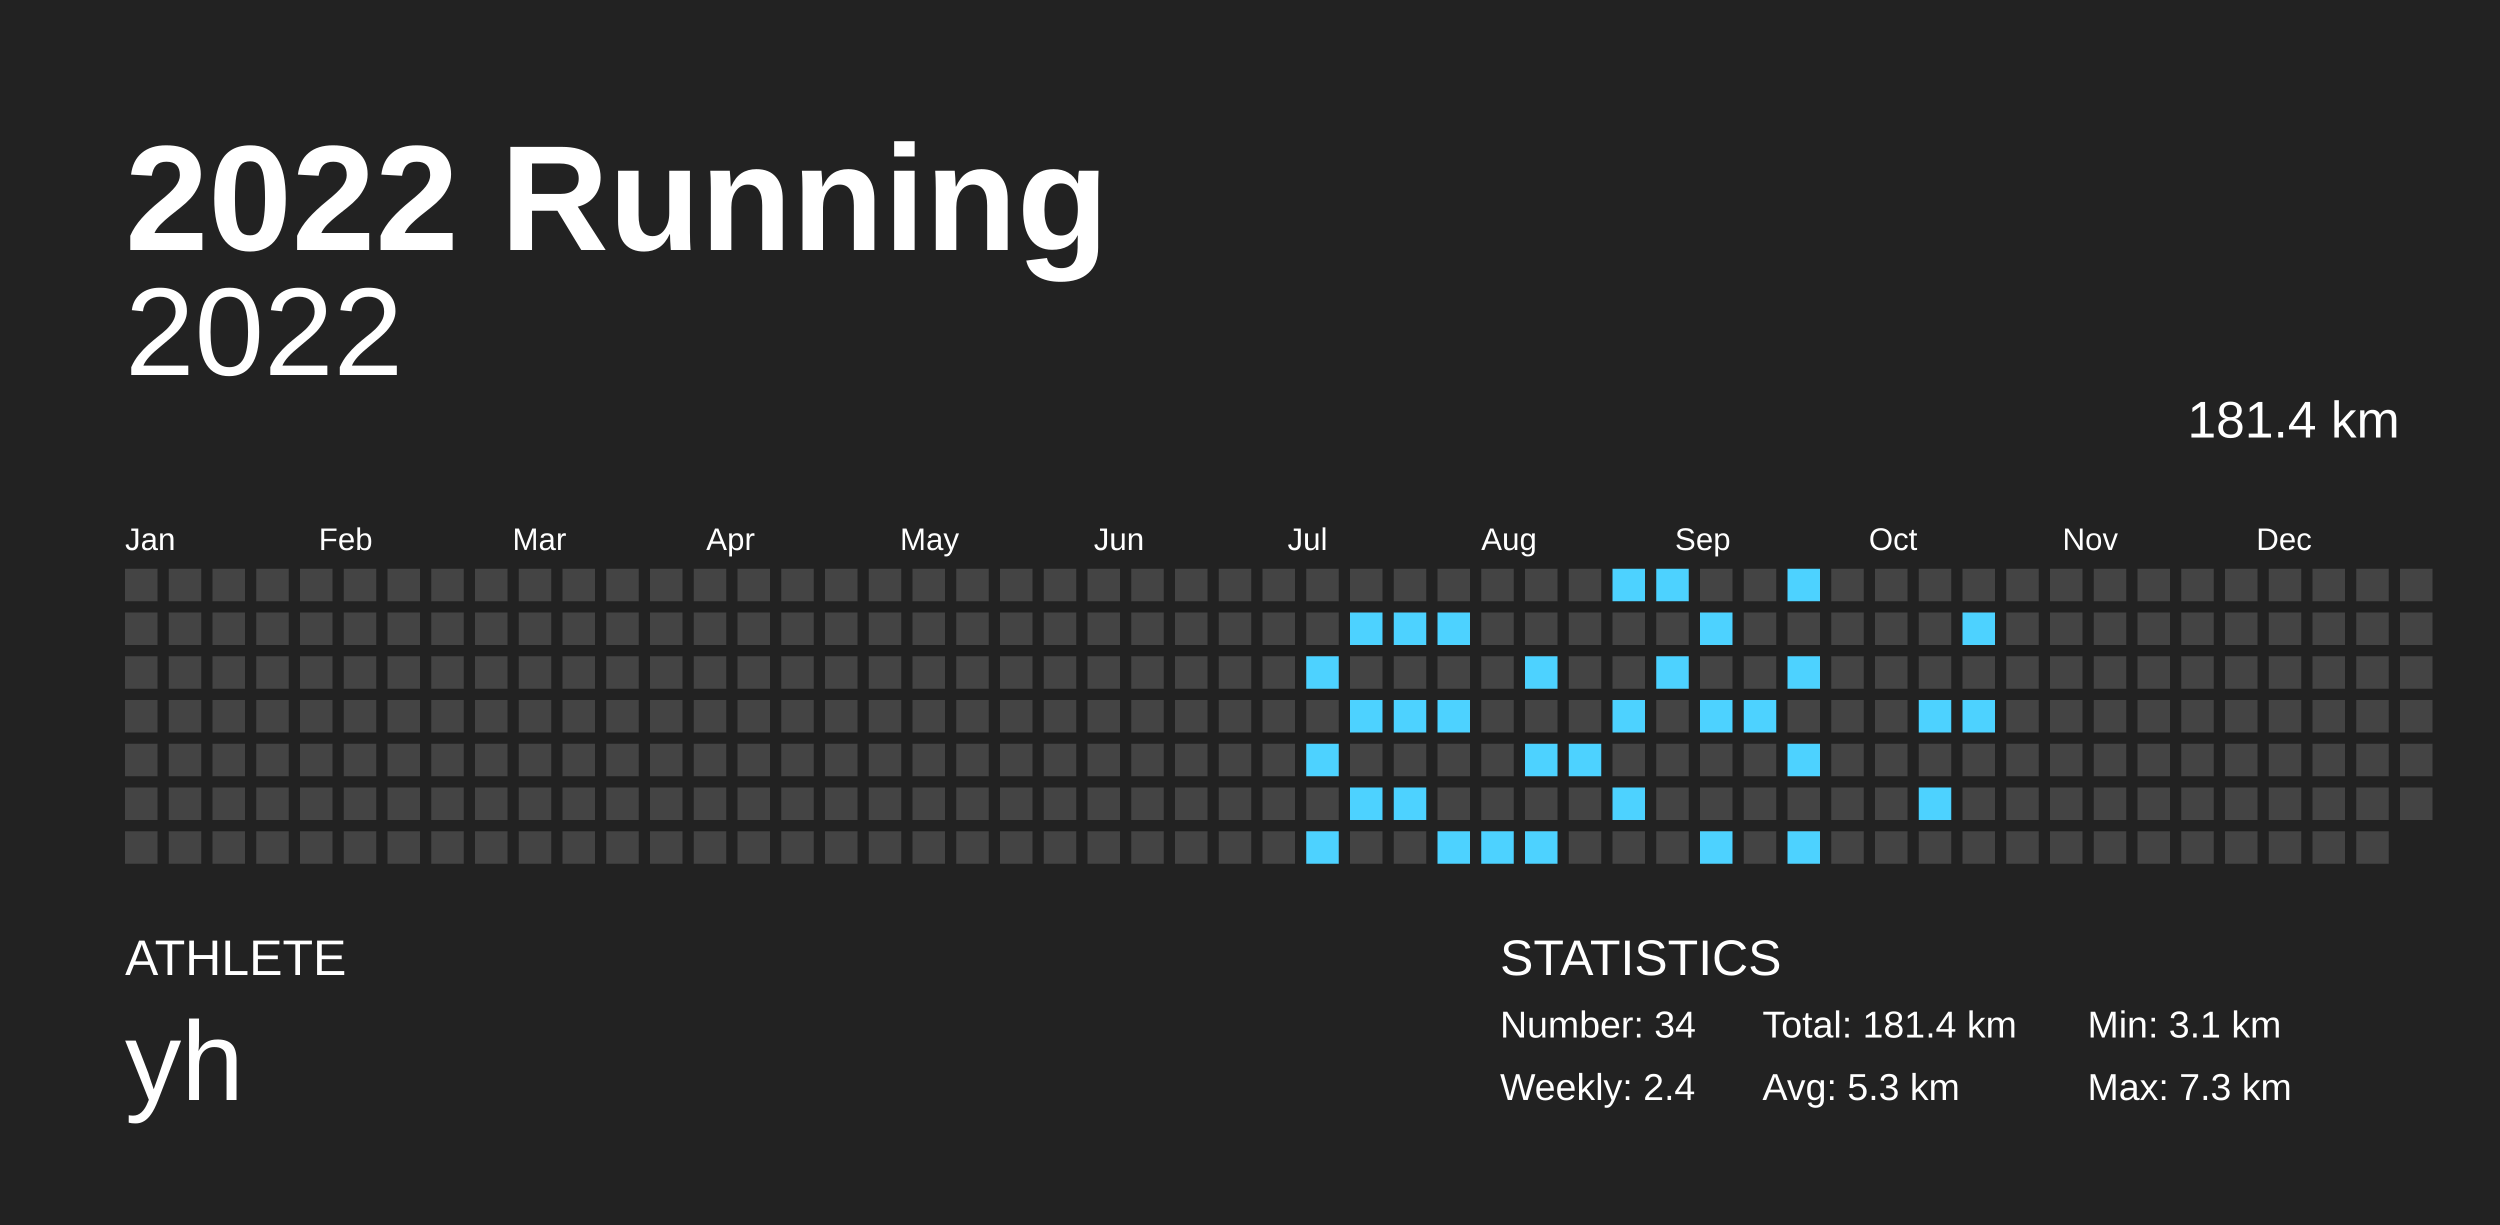
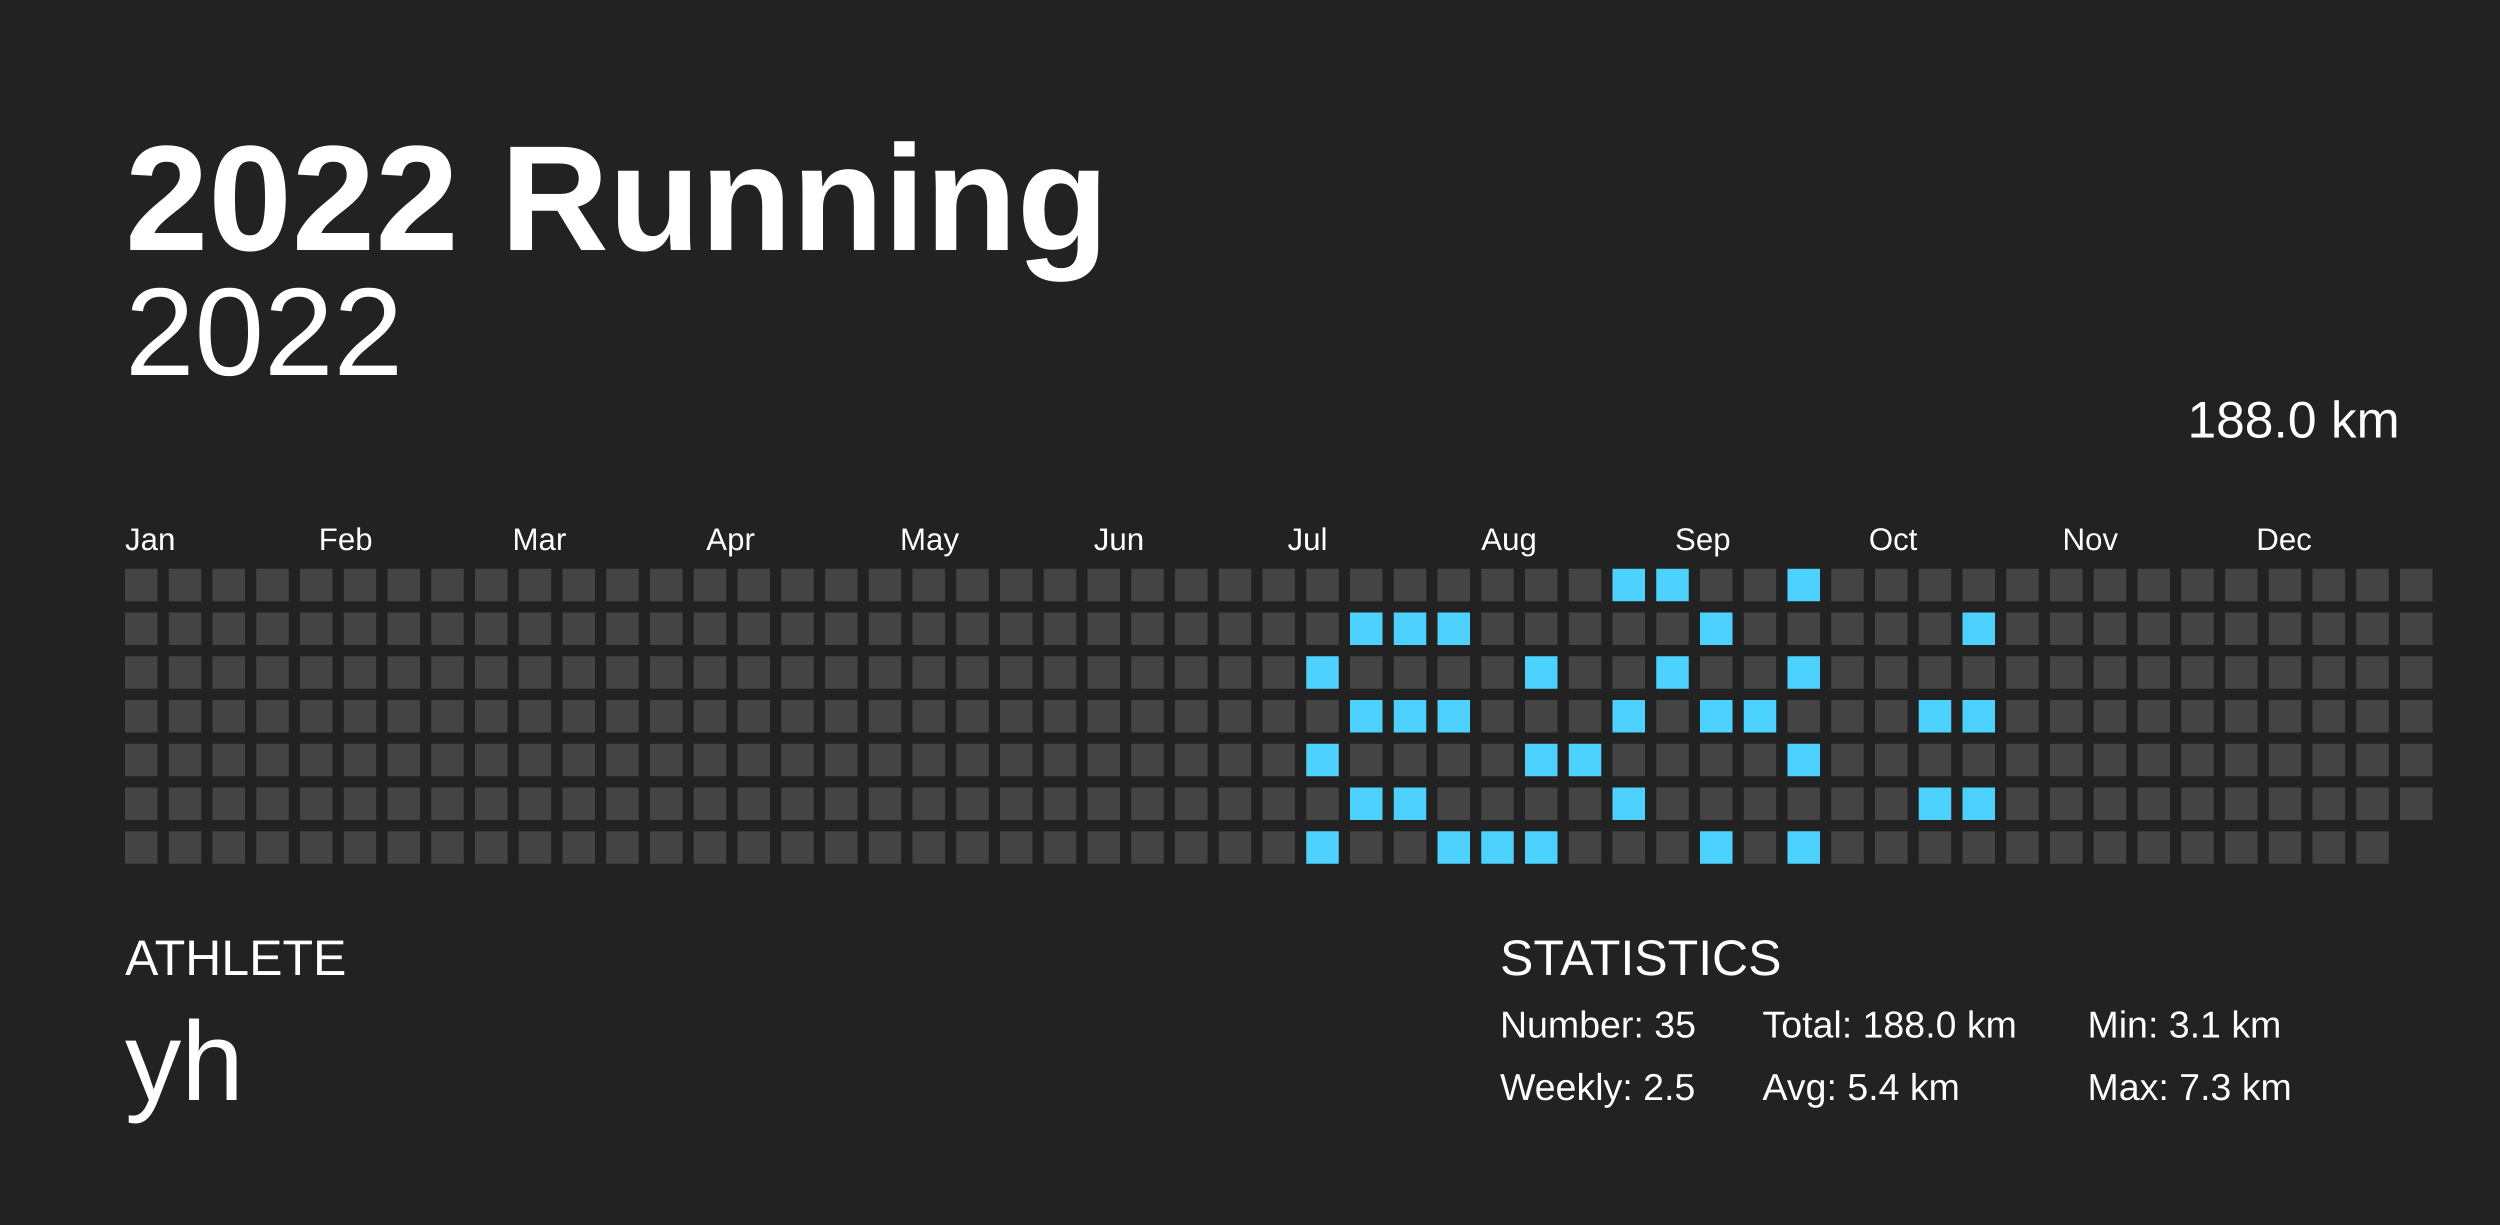
<svg xmlns="http://www.w3.org/2000/svg" baseProfile="full" height="98mm" version="1.1" viewBox="0,0,200,98" width="200mm">
  <defs />
  <rect fill="#222222" height="98" width="200" x="0" y="0" />
  <text fill="#FFFFFF" style="font-size:12px; font-family:Arial; font-weight:bold;" x="10" y="20">2022 Running</text>
  <text fill="#FFFFFF" style="font-size:4px; font-family:Arial" x="10" y="78">ATHLETE</text>
  <text fill="#FFFFFF" style="font-size:9px; font-family:Arial" x="10" y="88">yh</text>
  <text fill="#FFFFFF" style="font-size:4px; font-family:Arial" x="120" y="78">STATISTICS</text>
-   <text fill="#FFFFFF" style="font-size:3px; font-family:Arial" x="120" y="83">Number: 34</text>
-   <text fill="#FFFFFF" style="font-size:3px; font-family:Arial" x="120" y="88">Weekly: 2.4</text>
-   <text fill="#FFFFFF" style="font-size:3px; font-family:Arial" x="141" y="83">Total: 181.4 km</text>
-   <text fill="#FFFFFF" style="font-size:3px; font-family:Arial" x="141" y="88">Avg: 5.3 km</text>
+   <text fill="#FFFFFF" style="font-size:3px; font-family:Arial" x="120" y="83">Number: 35</text>
+   <text fill="#FFFFFF" style="font-size:3px; font-family:Arial" x="120" y="88">Weekly: 2.5</text>
+   <text fill="#FFFFFF" style="font-size:3px; font-family:Arial" x="141" y="83">Total: 188.0 km</text>
+   <text fill="#FFFFFF" style="font-size:3px; font-family:Arial" x="141" y="88">Avg: 5.4 km</text>
  <text fill="#FFFFFF" style="font-size:3px; font-family:Arial" x="167" y="83">Min: 3.1 km</text>
  <text fill="#FFFFFF" style="font-size:3px; font-family:Arial" x="167" y="88">Max: 7.3 km</text>
  <text alignment-baseline="hanging" fill="#FFFFFF" style="font-size:10.0px; font-family:Arial;" x="10" y="30">2022</text>
-   <text alignment-baseline="hanging" fill="#FFFFFF" style="font-size:4.125px; font-family:Arial;" x="175" y="35">181.4 km</text>
+   <text alignment-baseline="hanging" fill="#FFFFFF" style="font-size:4.125px; font-family:Arial;" x="175" y="35">188.0 km</text>
  <text fill="#FFFFFF" style="font-size:2.5px; font-family:Arial" x="10.0" y="44">Jan</text>
  <text fill="#FFFFFF" style="font-size:2.5px; font-family:Arial" x="25.5" y="44">Feb</text>
  <text fill="#FFFFFF" style="font-size:2.5px; font-family:Arial" x="41.0" y="44">Mar</text>
  <text fill="#FFFFFF" style="font-size:2.5px; font-family:Arial" x="56.5" y="44">Apr</text>
  <text fill="#FFFFFF" style="font-size:2.5px; font-family:Arial" x="72.0" y="44">May</text>
  <text fill="#FFFFFF" style="font-size:2.5px; font-family:Arial" x="87.5" y="44">Jun</text>
  <text fill="#FFFFFF" style="font-size:2.5px; font-family:Arial" x="103.0" y="44">Jul</text>
  <text fill="#FFFFFF" style="font-size:2.5px; font-family:Arial" x="118.5" y="44">Aug</text>
  <text fill="#FFFFFF" style="font-size:2.5px; font-family:Arial" x="134.0" y="44">Sep</text>
  <text fill="#FFFFFF" style="font-size:2.5px; font-family:Arial" x="149.5" y="44">Oct</text>
  <text fill="#FFFFFF" style="font-size:2.5px; font-family:Arial" x="165.0" y="44">Nov</text>
  <text fill="#FFFFFF" style="font-size:2.5px; font-family:Arial" x="180.5" y="44">Dec</text>
  <rect fill="#444444" height="2.6" width="2.6" x="10.0" y="45.5" />
  <rect fill="#444444" height="2.6" width="2.6" x="10.0" y="49.0" />
  <rect fill="#444444" height="2.6" width="2.6" x="10.0" y="52.5" />
  <rect fill="#444444" height="2.6" width="2.6" x="10.0" y="56.0" />
  <rect fill="#444444" height="2.6" width="2.6" x="10.0" y="59.5" />
  <rect fill="#444444" height="2.6" width="2.6" x="10.0" y="63.0" />
  <rect fill="#444444" height="2.6" width="2.6" x="10.0" y="66.5" />
  <rect fill="#444444" height="2.6" width="2.6" x="13.5" y="45.5" />
  <rect fill="#444444" height="2.6" width="2.6" x="13.5" y="49.0" />
  <rect fill="#444444" height="2.6" width="2.6" x="13.5" y="52.5" />
  <rect fill="#444444" height="2.6" width="2.6" x="13.5" y="56.0" />
  <rect fill="#444444" height="2.6" width="2.6" x="13.5" y="59.5" />
  <rect fill="#444444" height="2.6" width="2.6" x="13.5" y="63.0" />
  <rect fill="#444444" height="2.6" width="2.6" x="13.5" y="66.5" />
  <rect fill="#444444" height="2.6" width="2.6" x="17.0" y="45.5" />
  <rect fill="#444444" height="2.6" width="2.6" x="17.0" y="49.0" />
  <rect fill="#444444" height="2.6" width="2.6" x="17.0" y="52.5" />
  <rect fill="#444444" height="2.6" width="2.6" x="17.0" y="56.0" />
  <rect fill="#444444" height="2.6" width="2.6" x="17.0" y="59.5" />
  <rect fill="#444444" height="2.6" width="2.6" x="17.0" y="63.0" />
  <rect fill="#444444" height="2.6" width="2.6" x="17.0" y="66.5" />
  <rect fill="#444444" height="2.6" width="2.6" x="20.5" y="45.5" />
  <rect fill="#444444" height="2.6" width="2.6" x="20.5" y="49.0" />
  <rect fill="#444444" height="2.6" width="2.6" x="20.5" y="52.5" />
  <rect fill="#444444" height="2.6" width="2.6" x="20.5" y="56.0" />
  <rect fill="#444444" height="2.6" width="2.6" x="20.5" y="59.5" />
  <rect fill="#444444" height="2.6" width="2.6" x="20.5" y="63.0" />
  <rect fill="#444444" height="2.6" width="2.6" x="20.5" y="66.5" />
  <rect fill="#444444" height="2.6" width="2.6" x="24.0" y="45.5" />
  <rect fill="#444444" height="2.6" width="2.6" x="24.0" y="49.0" />
  <rect fill="#444444" height="2.6" width="2.6" x="24.0" y="52.5" />
  <rect fill="#444444" height="2.6" width="2.6" x="24.0" y="56.0" />
  <rect fill="#444444" height="2.6" width="2.6" x="24.0" y="59.5" />
  <rect fill="#444444" height="2.6" width="2.6" x="24.0" y="63.0" />
  <rect fill="#444444" height="2.6" width="2.6" x="24.0" y="66.5" />
  <rect fill="#444444" height="2.6" width="2.6" x="27.5" y="45.5" />
  <rect fill="#444444" height="2.6" width="2.6" x="27.5" y="49.0" />
  <rect fill="#444444" height="2.6" width="2.6" x="27.5" y="52.5" />
  <rect fill="#444444" height="2.6" width="2.6" x="27.5" y="56.0" />
  <rect fill="#444444" height="2.6" width="2.6" x="27.5" y="59.5" />
  <rect fill="#444444" height="2.6" width="2.6" x="27.5" y="63.0" />
  <rect fill="#444444" height="2.6" width="2.6" x="27.5" y="66.5" />
  <rect fill="#444444" height="2.6" width="2.6" x="31.0" y="45.5" />
  <rect fill="#444444" height="2.6" width="2.6" x="31.0" y="49.0" />
  <rect fill="#444444" height="2.6" width="2.6" x="31.0" y="52.5" />
  <rect fill="#444444" height="2.6" width="2.6" x="31.0" y="56.0" />
  <rect fill="#444444" height="2.6" width="2.6" x="31.0" y="59.5" />
  <rect fill="#444444" height="2.6" width="2.6" x="31.0" y="63.0" />
  <rect fill="#444444" height="2.6" width="2.6" x="31.0" y="66.5" />
  <rect fill="#444444" height="2.6" width="2.6" x="34.5" y="45.5" />
  <rect fill="#444444" height="2.6" width="2.6" x="34.5" y="49.0" />
  <rect fill="#444444" height="2.6" width="2.6" x="34.5" y="52.5" />
  <rect fill="#444444" height="2.6" width="2.6" x="34.5" y="56.0" />
  <rect fill="#444444" height="2.6" width="2.6" x="34.5" y="59.5" />
  <rect fill="#444444" height="2.6" width="2.6" x="34.5" y="63.0" />
  <rect fill="#444444" height="2.6" width="2.6" x="34.5" y="66.5" />
  <rect fill="#444444" height="2.6" width="2.6" x="38.0" y="45.5" />
  <rect fill="#444444" height="2.6" width="2.6" x="38.0" y="49.0" />
  <rect fill="#444444" height="2.6" width="2.6" x="38.0" y="52.5" />
  <rect fill="#444444" height="2.6" width="2.6" x="38.0" y="56.0" />
  <rect fill="#444444" height="2.6" width="2.6" x="38.0" y="59.5" />
  <rect fill="#444444" height="2.6" width="2.6" x="38.0" y="63.0" />
  <rect fill="#444444" height="2.6" width="2.6" x="38.0" y="66.5" />
  <rect fill="#444444" height="2.6" width="2.6" x="41.5" y="45.5" />
  <rect fill="#444444" height="2.6" width="2.6" x="41.5" y="49.0" />
  <rect fill="#444444" height="2.6" width="2.6" x="41.5" y="52.5" />
  <rect fill="#444444" height="2.6" width="2.6" x="41.5" y="56.0" />
  <rect fill="#444444" height="2.6" width="2.6" x="41.5" y="59.5" />
  <rect fill="#444444" height="2.6" width="2.6" x="41.5" y="63.0" />
  <rect fill="#444444" height="2.6" width="2.6" x="41.5" y="66.5" />
  <rect fill="#444444" height="2.6" width="2.6" x="45.0" y="45.5" />
  <rect fill="#444444" height="2.6" width="2.6" x="45.0" y="49.0" />
  <rect fill="#444444" height="2.6" width="2.6" x="45.0" y="52.5" />
  <rect fill="#444444" height="2.6" width="2.6" x="45.0" y="56.0" />
  <rect fill="#444444" height="2.6" width="2.6" x="45.0" y="59.5" />
  <rect fill="#444444" height="2.6" width="2.6" x="45.0" y="63.0" />
  <rect fill="#444444" height="2.6" width="2.6" x="45.0" y="66.5" />
  <rect fill="#444444" height="2.6" width="2.6" x="48.5" y="45.5" />
  <rect fill="#444444" height="2.6" width="2.6" x="48.5" y="49.0" />
  <rect fill="#444444" height="2.6" width="2.6" x="48.5" y="52.5" />
  <rect fill="#444444" height="2.6" width="2.6" x="48.5" y="56.0" />
  <rect fill="#444444" height="2.6" width="2.6" x="48.5" y="59.5" />
  <rect fill="#444444" height="2.6" width="2.6" x="48.5" y="63.0" />
  <rect fill="#444444" height="2.6" width="2.6" x="48.5" y="66.5" />
  <rect fill="#444444" height="2.6" width="2.6" x="52.0" y="45.5" />
  <rect fill="#444444" height="2.6" width="2.6" x="52.0" y="49.0" />
  <rect fill="#444444" height="2.6" width="2.6" x="52.0" y="52.5" />
  <rect fill="#444444" height="2.6" width="2.6" x="52.0" y="56.0" />
  <rect fill="#444444" height="2.6" width="2.6" x="52.0" y="59.5" />
  <rect fill="#444444" height="2.6" width="2.6" x="52.0" y="63.0" />
  <rect fill="#444444" height="2.6" width="2.6" x="52.0" y="66.5" />
  <rect fill="#444444" height="2.6" width="2.6" x="55.5" y="45.5" />
  <rect fill="#444444" height="2.6" width="2.6" x="55.5" y="49.0" />
  <rect fill="#444444" height="2.6" width="2.6" x="55.5" y="52.5" />
  <rect fill="#444444" height="2.6" width="2.6" x="55.5" y="56.0" />
  <rect fill="#444444" height="2.6" width="2.6" x="55.5" y="59.5" />
  <rect fill="#444444" height="2.6" width="2.6" x="55.5" y="63.0" />
  <rect fill="#444444" height="2.6" width="2.6" x="55.5" y="66.5" />
  <rect fill="#444444" height="2.6" width="2.6" x="59.0" y="45.5" />
  <rect fill="#444444" height="2.6" width="2.6" x="59.0" y="49.0" />
  <rect fill="#444444" height="2.6" width="2.6" x="59.0" y="52.5" />
  <rect fill="#444444" height="2.6" width="2.6" x="59.0" y="56.0" />
  <rect fill="#444444" height="2.6" width="2.6" x="59.0" y="59.5" />
  <rect fill="#444444" height="2.6" width="2.6" x="59.0" y="63.0" />
  <rect fill="#444444" height="2.6" width="2.6" x="59.0" y="66.5" />
  <rect fill="#444444" height="2.6" width="2.6" x="62.5" y="45.5" />
  <rect fill="#444444" height="2.6" width="2.6" x="62.5" y="49.0" />
  <rect fill="#444444" height="2.6" width="2.6" x="62.5" y="52.5" />
  <rect fill="#444444" height="2.6" width="2.6" x="62.5" y="56.0" />
  <rect fill="#444444" height="2.6" width="2.6" x="62.5" y="59.5" />
  <rect fill="#444444" height="2.6" width="2.6" x="62.5" y="63.0" />
  <rect fill="#444444" height="2.6" width="2.6" x="62.5" y="66.5" />
  <rect fill="#444444" height="2.6" width="2.6" x="66.0" y="45.5" />
  <rect fill="#444444" height="2.6" width="2.6" x="66.0" y="49.0" />
  <rect fill="#444444" height="2.6" width="2.6" x="66.0" y="52.5" />
  <rect fill="#444444" height="2.6" width="2.6" x="66.0" y="56.0" />
  <rect fill="#444444" height="2.6" width="2.6" x="66.0" y="59.5" />
  <rect fill="#444444" height="2.6" width="2.6" x="66.0" y="63.0" />
  <rect fill="#444444" height="2.6" width="2.6" x="66.0" y="66.5" />
  <rect fill="#444444" height="2.6" width="2.6" x="69.5" y="45.5" />
  <rect fill="#444444" height="2.6" width="2.6" x="69.5" y="49.0" />
  <rect fill="#444444" height="2.6" width="2.6" x="69.5" y="52.5" />
  <rect fill="#444444" height="2.6" width="2.6" x="69.5" y="56.0" />
  <rect fill="#444444" height="2.6" width="2.6" x="69.5" y="59.5" />
  <rect fill="#444444" height="2.6" width="2.6" x="69.5" y="63.0" />
  <rect fill="#444444" height="2.6" width="2.6" x="69.5" y="66.5" />
  <rect fill="#444444" height="2.6" width="2.6" x="73.0" y="45.5" />
  <rect fill="#444444" height="2.6" width="2.6" x="73.0" y="49.0" />
  <rect fill="#444444" height="2.6" width="2.6" x="73.0" y="52.5" />
  <rect fill="#444444" height="2.6" width="2.6" x="73.0" y="56.0" />
  <rect fill="#444444" height="2.6" width="2.6" x="73.0" y="59.5" />
  <rect fill="#444444" height="2.6" width="2.6" x="73.0" y="63.0" />
  <rect fill="#444444" height="2.6" width="2.6" x="73.0" y="66.5" />
  <rect fill="#444444" height="2.6" width="2.6" x="76.5" y="45.5" />
  <rect fill="#444444" height="2.6" width="2.6" x="76.5" y="49.0" />
  <rect fill="#444444" height="2.6" width="2.6" x="76.5" y="52.5" />
  <rect fill="#444444" height="2.6" width="2.6" x="76.5" y="56.0" />
  <rect fill="#444444" height="2.6" width="2.6" x="76.5" y="59.5" />
  <rect fill="#444444" height="2.6" width="2.6" x="76.5" y="63.0" />
  <rect fill="#444444" height="2.6" width="2.6" x="76.5" y="66.5" />
  <rect fill="#444444" height="2.6" width="2.6" x="80.0" y="45.5" />
  <rect fill="#444444" height="2.6" width="2.6" x="80.0" y="49.0" />
  <rect fill="#444444" height="2.6" width="2.6" x="80.0" y="52.5" />
  <rect fill="#444444" height="2.6" width="2.6" x="80.0" y="56.0" />
  <rect fill="#444444" height="2.6" width="2.6" x="80.0" y="59.5" />
  <rect fill="#444444" height="2.6" width="2.6" x="80.0" y="63.0" />
  <rect fill="#444444" height="2.6" width="2.6" x="80.0" y="66.5" />
  <rect fill="#444444" height="2.6" width="2.6" x="83.5" y="45.5" />
  <rect fill="#444444" height="2.6" width="2.6" x="83.5" y="49.0" />
  <rect fill="#444444" height="2.6" width="2.6" x="83.5" y="52.5" />
  <rect fill="#444444" height="2.6" width="2.6" x="83.5" y="56.0" />
  <rect fill="#444444" height="2.6" width="2.6" x="83.5" y="59.5" />
  <rect fill="#444444" height="2.6" width="2.6" x="83.5" y="63.0" />
  <rect fill="#444444" height="2.6" width="2.6" x="83.5" y="66.5" />
  <rect fill="#444444" height="2.6" width="2.6" x="87.0" y="45.5" />
  <rect fill="#444444" height="2.6" width="2.6" x="87.0" y="49.0" />
  <rect fill="#444444" height="2.6" width="2.6" x="87.0" y="52.5" />
  <rect fill="#444444" height="2.6" width="2.6" x="87.0" y="56.0" />
  <rect fill="#444444" height="2.6" width="2.6" x="87.0" y="59.5" />
  <rect fill="#444444" height="2.6" width="2.6" x="87.0" y="63.0" />
  <rect fill="#444444" height="2.6" width="2.6" x="87.0" y="66.5" />
  <rect fill="#444444" height="2.6" width="2.6" x="90.5" y="45.5" />
  <rect fill="#444444" height="2.6" width="2.6" x="90.5" y="49.0" />
  <rect fill="#444444" height="2.6" width="2.6" x="90.5" y="52.5" />
  <rect fill="#444444" height="2.6" width="2.6" x="90.5" y="56.0" />
  <rect fill="#444444" height="2.6" width="2.6" x="90.5" y="59.5" />
  <rect fill="#444444" height="2.6" width="2.6" x="90.5" y="63.0" />
  <rect fill="#444444" height="2.6" width="2.6" x="90.5" y="66.5" />
  <rect fill="#444444" height="2.6" width="2.6" x="94.0" y="45.5" />
  <rect fill="#444444" height="2.6" width="2.6" x="94.0" y="49.0" />
  <rect fill="#444444" height="2.6" width="2.6" x="94.0" y="52.5" />
  <rect fill="#444444" height="2.6" width="2.6" x="94.0" y="56.0" />
  <rect fill="#444444" height="2.6" width="2.6" x="94.0" y="59.5" />
  <rect fill="#444444" height="2.6" width="2.6" x="94.0" y="63.0" />
  <rect fill="#444444" height="2.6" width="2.6" x="94.0" y="66.5" />
  <rect fill="#444444" height="2.6" width="2.6" x="97.5" y="45.5" />
  <rect fill="#444444" height="2.6" width="2.6" x="97.5" y="49.0" />
  <rect fill="#444444" height="2.6" width="2.6" x="97.5" y="52.5" />
  <rect fill="#444444" height="2.6" width="2.6" x="97.5" y="56.0" />
  <rect fill="#444444" height="2.6" width="2.6" x="97.5" y="59.5" />
  <rect fill="#444444" height="2.6" width="2.6" x="97.5" y="63.0" />
  <rect fill="#444444" height="2.6" width="2.6" x="97.5" y="66.5" />
  <rect fill="#444444" height="2.6" width="2.6" x="101.0" y="45.5" />
  <rect fill="#444444" height="2.6" width="2.6" x="101.0" y="49.0" />
  <rect fill="#444444" height="2.6" width="2.6" x="101.0" y="52.5" />
  <rect fill="#444444" height="2.6" width="2.6" x="101.0" y="56.0" />
  <rect fill="#444444" height="2.6" width="2.6" x="101.0" y="59.5" />
  <rect fill="#444444" height="2.6" width="2.6" x="101.0" y="63.0" />
  <rect fill="#444444" height="2.6" width="2.6" x="101.0" y="66.5" />
  <rect fill="#444444" height="2.6" width="2.6" x="104.5" y="45.5" />
  <rect fill="#444444" height="2.6" width="2.6" x="104.5" y="49.0" />
  <rect fill="#4dd2ff" height="2.6" width="2.6" x="104.5" y="52.5" />
  <rect fill="#444444" height="2.6" width="2.6" x="104.5" y="56.0" />
  <rect fill="#4dd2ff" height="2.6" width="2.6" x="104.5" y="59.5" />
  <rect fill="#444444" height="2.6" width="2.6" x="104.5" y="63.0" />
  <rect fill="#4dd2ff" height="2.6" width="2.6" x="104.5" y="66.5" />
  <rect fill="#444444" height="2.6" width="2.6" x="108.0" y="45.5" />
  <rect fill="#4dd2ff" height="2.6" width="2.6" x="108.0" y="49.0" />
  <rect fill="#444444" height="2.6" width="2.6" x="108.0" y="52.5" />
  <rect fill="#4dd2ff" height="2.6" width="2.6" x="108.0" y="56.0" />
  <rect fill="#444444" height="2.6" width="2.6" x="108.0" y="59.5" />
  <rect fill="#4dd2ff" height="2.6" width="2.6" x="108.0" y="63.0" />
  <rect fill="#444444" height="2.6" width="2.6" x="108.0" y="66.5" />
  <rect fill="#444444" height="2.6" width="2.6" x="111.5" y="45.5" />
  <rect fill="#4dd2ff" height="2.6" width="2.6" x="111.5" y="49.0" />
  <rect fill="#444444" height="2.6" width="2.6" x="111.5" y="52.5" />
  <rect fill="#4dd2ff" height="2.6" width="2.6" x="111.5" y="56.0" />
  <rect fill="#444444" height="2.6" width="2.6" x="111.5" y="59.5" />
  <rect fill="#4dd2ff" height="2.6" width="2.6" x="111.5" y="63.0" />
  <rect fill="#444444" height="2.6" width="2.6" x="111.5" y="66.5" />
  <rect fill="#444444" height="2.6" width="2.6" x="115.0" y="45.5" />
  <rect fill="#4dd2ff" height="2.6" width="2.6" x="115.0" y="49.0" />
  <rect fill="#444444" height="2.6" width="2.6" x="115.0" y="52.5" />
  <rect fill="#4dd2ff" height="2.6" width="2.6" x="115.0" y="56.0" />
  <rect fill="#444444" height="2.6" width="2.6" x="115.0" y="59.5" />
  <rect fill="#444444" height="2.6" width="2.6" x="115.0" y="63.0" />
  <rect fill="#4dd2ff" height="2.6" width="2.6" x="115.0" y="66.5" />
  <rect fill="#444444" height="2.6" width="2.6" x="118.5" y="45.5" />
  <rect fill="#444444" height="2.6" width="2.6" x="118.5" y="49.0" />
  <rect fill="#444444" height="2.6" width="2.6" x="118.5" y="52.5" />
  <rect fill="#444444" height="2.6" width="2.6" x="118.5" y="56.0" />
  <rect fill="#444444" height="2.6" width="2.6" x="118.5" y="59.5" />
  <rect fill="#444444" height="2.6" width="2.6" x="118.5" y="63.0" />
  <rect fill="#4dd2ff" height="2.6" width="2.6" x="118.5" y="66.5" />
  <rect fill="#444444" height="2.6" width="2.6" x="122.0" y="45.5" />
  <rect fill="#444444" height="2.6" width="2.6" x="122.0" y="49.0" />
  <rect fill="#4dd2ff" height="2.6" width="2.6" x="122.0" y="52.5" />
  <rect fill="#444444" height="2.6" width="2.6" x="122.0" y="56.0" />
  <rect fill="#4dd2ff" height="2.6" width="2.6" x="122.0" y="59.5" />
  <rect fill="#444444" height="2.6" width="2.6" x="122.0" y="63.0" />
  <rect fill="#4dd2ff" height="2.6" width="2.6" x="122.0" y="66.5" />
  <rect fill="#444444" height="2.6" width="2.6" x="125.5" y="45.5" />
  <rect fill="#444444" height="2.6" width="2.6" x="125.5" y="49.0" />
  <rect fill="#444444" height="2.6" width="2.6" x="125.5" y="52.5" />
  <rect fill="#444444" height="2.6" width="2.6" x="125.5" y="56.0" />
  <rect fill="#4dd2ff" height="2.6" width="2.6" x="125.5" y="59.5" />
  <rect fill="#444444" height="2.6" width="2.6" x="125.5" y="63.0" />
  <rect fill="#444444" height="2.6" width="2.6" x="125.5" y="66.5" />
  <rect fill="#4dd2ff" height="2.6" width="2.6" x="129.0" y="45.5" />
  <rect fill="#444444" height="2.6" width="2.6" x="129.0" y="49.0" />
  <rect fill="#444444" height="2.6" width="2.6" x="129.0" y="52.5" />
  <rect fill="#4dd2ff" height="2.6" width="2.6" x="129.0" y="56.0" />
  <rect fill="#444444" height="2.6" width="2.6" x="129.0" y="59.5" />
  <rect fill="#4dd2ff" height="2.6" width="2.6" x="129.0" y="63.0" />
  <rect fill="#444444" height="2.6" width="2.6" x="129.0" y="66.5" />
  <rect fill="#4dd2ff" height="2.6" width="2.6" x="132.5" y="45.5" />
  <rect fill="#444444" height="2.6" width="2.6" x="132.5" y="49.0" />
  <rect fill="#4dd2ff" height="2.6" width="2.6" x="132.5" y="52.5" />
  <rect fill="#444444" height="2.6" width="2.6" x="132.5" y="56.0" />
  <rect fill="#444444" height="2.6" width="2.6" x="132.5" y="59.5" />
  <rect fill="#444444" height="2.6" width="2.6" x="132.5" y="63.0" />
  <rect fill="#444444" height="2.6" width="2.6" x="132.5" y="66.5" />
  <rect fill="#444444" height="2.6" width="2.6" x="136.0" y="45.5" />
  <rect fill="#4dd2ff" height="2.6" width="2.6" x="136.0" y="49.0" />
  <rect fill="#444444" height="2.6" width="2.6" x="136.0" y="52.5" />
  <rect fill="#4dd2ff" height="2.6" width="2.6" x="136.0" y="56.0" />
  <rect fill="#444444" height="2.6" width="2.6" x="136.0" y="59.5" />
  <rect fill="#444444" height="2.6" width="2.6" x="136.0" y="63.0" />
  <rect fill="#4dd2ff" height="2.6" width="2.6" x="136.0" y="66.5" />
  <rect fill="#444444" height="2.6" width="2.6" x="139.5" y="45.5" />
  <rect fill="#444444" height="2.6" width="2.6" x="139.5" y="49.0" />
  <rect fill="#444444" height="2.6" width="2.6" x="139.5" y="52.5" />
  <rect fill="#4dd2ff" height="2.6" width="2.6" x="139.5" y="56.0" />
  <rect fill="#444444" height="2.6" width="2.6" x="139.5" y="59.5" />
  <rect fill="#444444" height="2.6" width="2.6" x="139.5" y="63.0" />
  <rect fill="#444444" height="2.6" width="2.6" x="139.5" y="66.5" />
  <rect fill="#4dd2ff" height="2.6" width="2.6" x="143.0" y="45.5" />
  <rect fill="#444444" height="2.6" width="2.6" x="143.0" y="49.0" />
  <rect fill="#4dd2ff" height="2.6" width="2.6" x="143.0" y="52.5" />
  <rect fill="#444444" height="2.6" width="2.6" x="143.0" y="56.0" />
  <rect fill="#4dd2ff" height="2.6" width="2.6" x="143.0" y="59.5" />
  <rect fill="#444444" height="2.6" width="2.6" x="143.0" y="63.0" />
  <rect fill="#4dd2ff" height="2.6" width="2.6" x="143.0" y="66.5" />
  <rect fill="#444444" height="2.6" width="2.6" x="146.5" y="45.5" />
  <rect fill="#444444" height="2.6" width="2.6" x="146.5" y="49.0" />
  <rect fill="#444444" height="2.6" width="2.6" x="146.5" y="52.5" />
  <rect fill="#444444" height="2.6" width="2.6" x="146.5" y="56.0" />
  <rect fill="#444444" height="2.6" width="2.6" x="146.5" y="59.5" />
  <rect fill="#444444" height="2.6" width="2.6" x="146.5" y="63.0" />
  <rect fill="#444444" height="2.6" width="2.6" x="146.5" y="66.5" />
  <rect fill="#444444" height="2.6" width="2.6" x="150.0" y="45.5" />
  <rect fill="#444444" height="2.6" width="2.6" x="150.0" y="49.0" />
  <rect fill="#444444" height="2.6" width="2.6" x="150.0" y="52.5" />
  <rect fill="#444444" height="2.6" width="2.6" x="150.0" y="56.0" />
  <rect fill="#444444" height="2.6" width="2.6" x="150.0" y="59.5" />
  <rect fill="#444444" height="2.6" width="2.6" x="150.0" y="63.0" />
  <rect fill="#444444" height="2.6" width="2.6" x="150.0" y="66.5" />
  <rect fill="#444444" height="2.6" width="2.6" x="153.5" y="45.5" />
  <rect fill="#444444" height="2.6" width="2.6" x="153.5" y="49.0" />
  <rect fill="#444444" height="2.6" width="2.6" x="153.5" y="52.5" />
  <rect fill="#4dd2ff" height="2.6" width="2.6" x="153.5" y="56.0" />
  <rect fill="#444444" height="2.6" width="2.6" x="153.5" y="59.5" />
  <rect fill="#4dd2ff" height="2.6" width="2.6" x="153.5" y="63.0" />
  <rect fill="#444444" height="2.6" width="2.6" x="153.5" y="66.5" />
  <rect fill="#444444" height="2.6" width="2.6" x="157.0" y="45.5" />
  <rect fill="#4dd2ff" height="2.6" width="2.6" x="157.0" y="49.0" />
  <rect fill="#444444" height="2.6" width="2.6" x="157.0" y="52.5" />
  <rect fill="#4dd2ff" height="2.6" width="2.6" x="157.0" y="56.0" />
  <rect fill="#444444" height="2.6" width="2.6" x="157.0" y="59.5" />
-   <rect fill="#444444" height="2.6" width="2.6" x="157.0" y="63.0" />
+   <rect fill="#4dd2ff" height="2.6" width="2.6" x="157.0" y="63.0" />
  <rect fill="#444444" height="2.6" width="2.6" x="157.0" y="66.5" />
  <rect fill="#444444" height="2.6" width="2.6" x="160.5" y="45.5" />
  <rect fill="#444444" height="2.6" width="2.6" x="160.5" y="49.0" />
  <rect fill="#444444" height="2.6" width="2.6" x="160.5" y="52.5" />
  <rect fill="#444444" height="2.6" width="2.6" x="160.5" y="56.0" />
  <rect fill="#444444" height="2.6" width="2.6" x="160.5" y="59.5" />
  <rect fill="#444444" height="2.6" width="2.6" x="160.5" y="63.0" />
  <rect fill="#444444" height="2.6" width="2.6" x="160.5" y="66.5" />
  <rect fill="#444444" height="2.6" width="2.6" x="164.0" y="45.5" />
  <rect fill="#444444" height="2.6" width="2.6" x="164.0" y="49.0" />
  <rect fill="#444444" height="2.6" width="2.6" x="164.0" y="52.5" />
  <rect fill="#444444" height="2.6" width="2.6" x="164.0" y="56.0" />
  <rect fill="#444444" height="2.6" width="2.6" x="164.0" y="59.5" />
  <rect fill="#444444" height="2.6" width="2.6" x="164.0" y="63.0" />
  <rect fill="#444444" height="2.6" width="2.6" x="164.0" y="66.5" />
  <rect fill="#444444" height="2.6" width="2.6" x="167.5" y="45.5" />
  <rect fill="#444444" height="2.6" width="2.6" x="167.5" y="49.0" />
  <rect fill="#444444" height="2.6" width="2.6" x="167.5" y="52.5" />
  <rect fill="#444444" height="2.6" width="2.6" x="167.5" y="56.0" />
  <rect fill="#444444" height="2.6" width="2.6" x="167.5" y="59.5" />
  <rect fill="#444444" height="2.6" width="2.6" x="167.5" y="63.0" />
  <rect fill="#444444" height="2.6" width="2.6" x="167.5" y="66.5" />
  <rect fill="#444444" height="2.6" width="2.6" x="171.0" y="45.5" />
  <rect fill="#444444" height="2.6" width="2.6" x="171.0" y="49.0" />
  <rect fill="#444444" height="2.6" width="2.6" x="171.0" y="52.5" />
  <rect fill="#444444" height="2.6" width="2.6" x="171.0" y="56.0" />
  <rect fill="#444444" height="2.6" width="2.6" x="171.0" y="59.5" />
  <rect fill="#444444" height="2.6" width="2.6" x="171.0" y="63.0" />
  <rect fill="#444444" height="2.6" width="2.6" x="171.0" y="66.5" />
  <rect fill="#444444" height="2.6" width="2.6" x="174.5" y="45.5" />
  <rect fill="#444444" height="2.6" width="2.6" x="174.5" y="49.0" />
  <rect fill="#444444" height="2.6" width="2.6" x="174.5" y="52.5" />
  <rect fill="#444444" height="2.6" width="2.6" x="174.5" y="56.0" />
  <rect fill="#444444" height="2.6" width="2.6" x="174.5" y="59.5" />
  <rect fill="#444444" height="2.6" width="2.6" x="174.5" y="63.0" />
  <rect fill="#444444" height="2.6" width="2.6" x="174.5" y="66.5" />
  <rect fill="#444444" height="2.6" width="2.6" x="178.0" y="45.5" />
  <rect fill="#444444" height="2.6" width="2.6" x="178.0" y="49.0" />
  <rect fill="#444444" height="2.6" width="2.6" x="178.0" y="52.5" />
  <rect fill="#444444" height="2.6" width="2.6" x="178.0" y="56.0" />
  <rect fill="#444444" height="2.6" width="2.6" x="178.0" y="59.5" />
  <rect fill="#444444" height="2.6" width="2.6" x="178.0" y="63.0" />
  <rect fill="#444444" height="2.6" width="2.6" x="178.0" y="66.5" />
  <rect fill="#444444" height="2.6" width="2.6" x="181.5" y="45.5" />
  <rect fill="#444444" height="2.6" width="2.6" x="181.5" y="49.0" />
  <rect fill="#444444" height="2.6" width="2.6" x="181.5" y="52.5" />
  <rect fill="#444444" height="2.6" width="2.6" x="181.5" y="56.0" />
  <rect fill="#444444" height="2.6" width="2.6" x="181.5" y="59.5" />
  <rect fill="#444444" height="2.6" width="2.6" x="181.5" y="63.0" />
  <rect fill="#444444" height="2.6" width="2.6" x="181.5" y="66.5" />
  <rect fill="#444444" height="2.6" width="2.6" x="185.0" y="45.5" />
  <rect fill="#444444" height="2.6" width="2.6" x="185.0" y="49.0" />
  <rect fill="#444444" height="2.6" width="2.6" x="185.0" y="52.5" />
  <rect fill="#444444" height="2.6" width="2.6" x="185.0" y="56.0" />
  <rect fill="#444444" height="2.6" width="2.6" x="185.0" y="59.5" />
  <rect fill="#444444" height="2.6" width="2.6" x="185.0" y="63.0" />
  <rect fill="#444444" height="2.6" width="2.6" x="185.0" y="66.5" />
  <rect fill="#444444" height="2.6" width="2.6" x="188.5" y="45.5" />
  <rect fill="#444444" height="2.6" width="2.6" x="188.5" y="49.0" />
  <rect fill="#444444" height="2.6" width="2.6" x="188.5" y="52.5" />
  <rect fill="#444444" height="2.6" width="2.6" x="188.5" y="56.0" />
  <rect fill="#444444" height="2.6" width="2.6" x="188.5" y="59.5" />
  <rect fill="#444444" height="2.6" width="2.6" x="188.5" y="63.0" />
  <rect fill="#444444" height="2.6" width="2.6" x="188.5" y="66.5" />
  <rect fill="#444444" height="2.6" width="2.6" x="192.0" y="45.5" />
  <rect fill="#444444" height="2.6" width="2.6" x="192.0" y="49.0" />
  <rect fill="#444444" height="2.6" width="2.6" x="192.0" y="52.5" />
  <rect fill="#444444" height="2.6" width="2.6" x="192.0" y="56.0" />
  <rect fill="#444444" height="2.6" width="2.6" x="192.0" y="59.5" />
  <rect fill="#444444" height="2.6" width="2.6" x="192.0" y="63.0" />
</svg>
